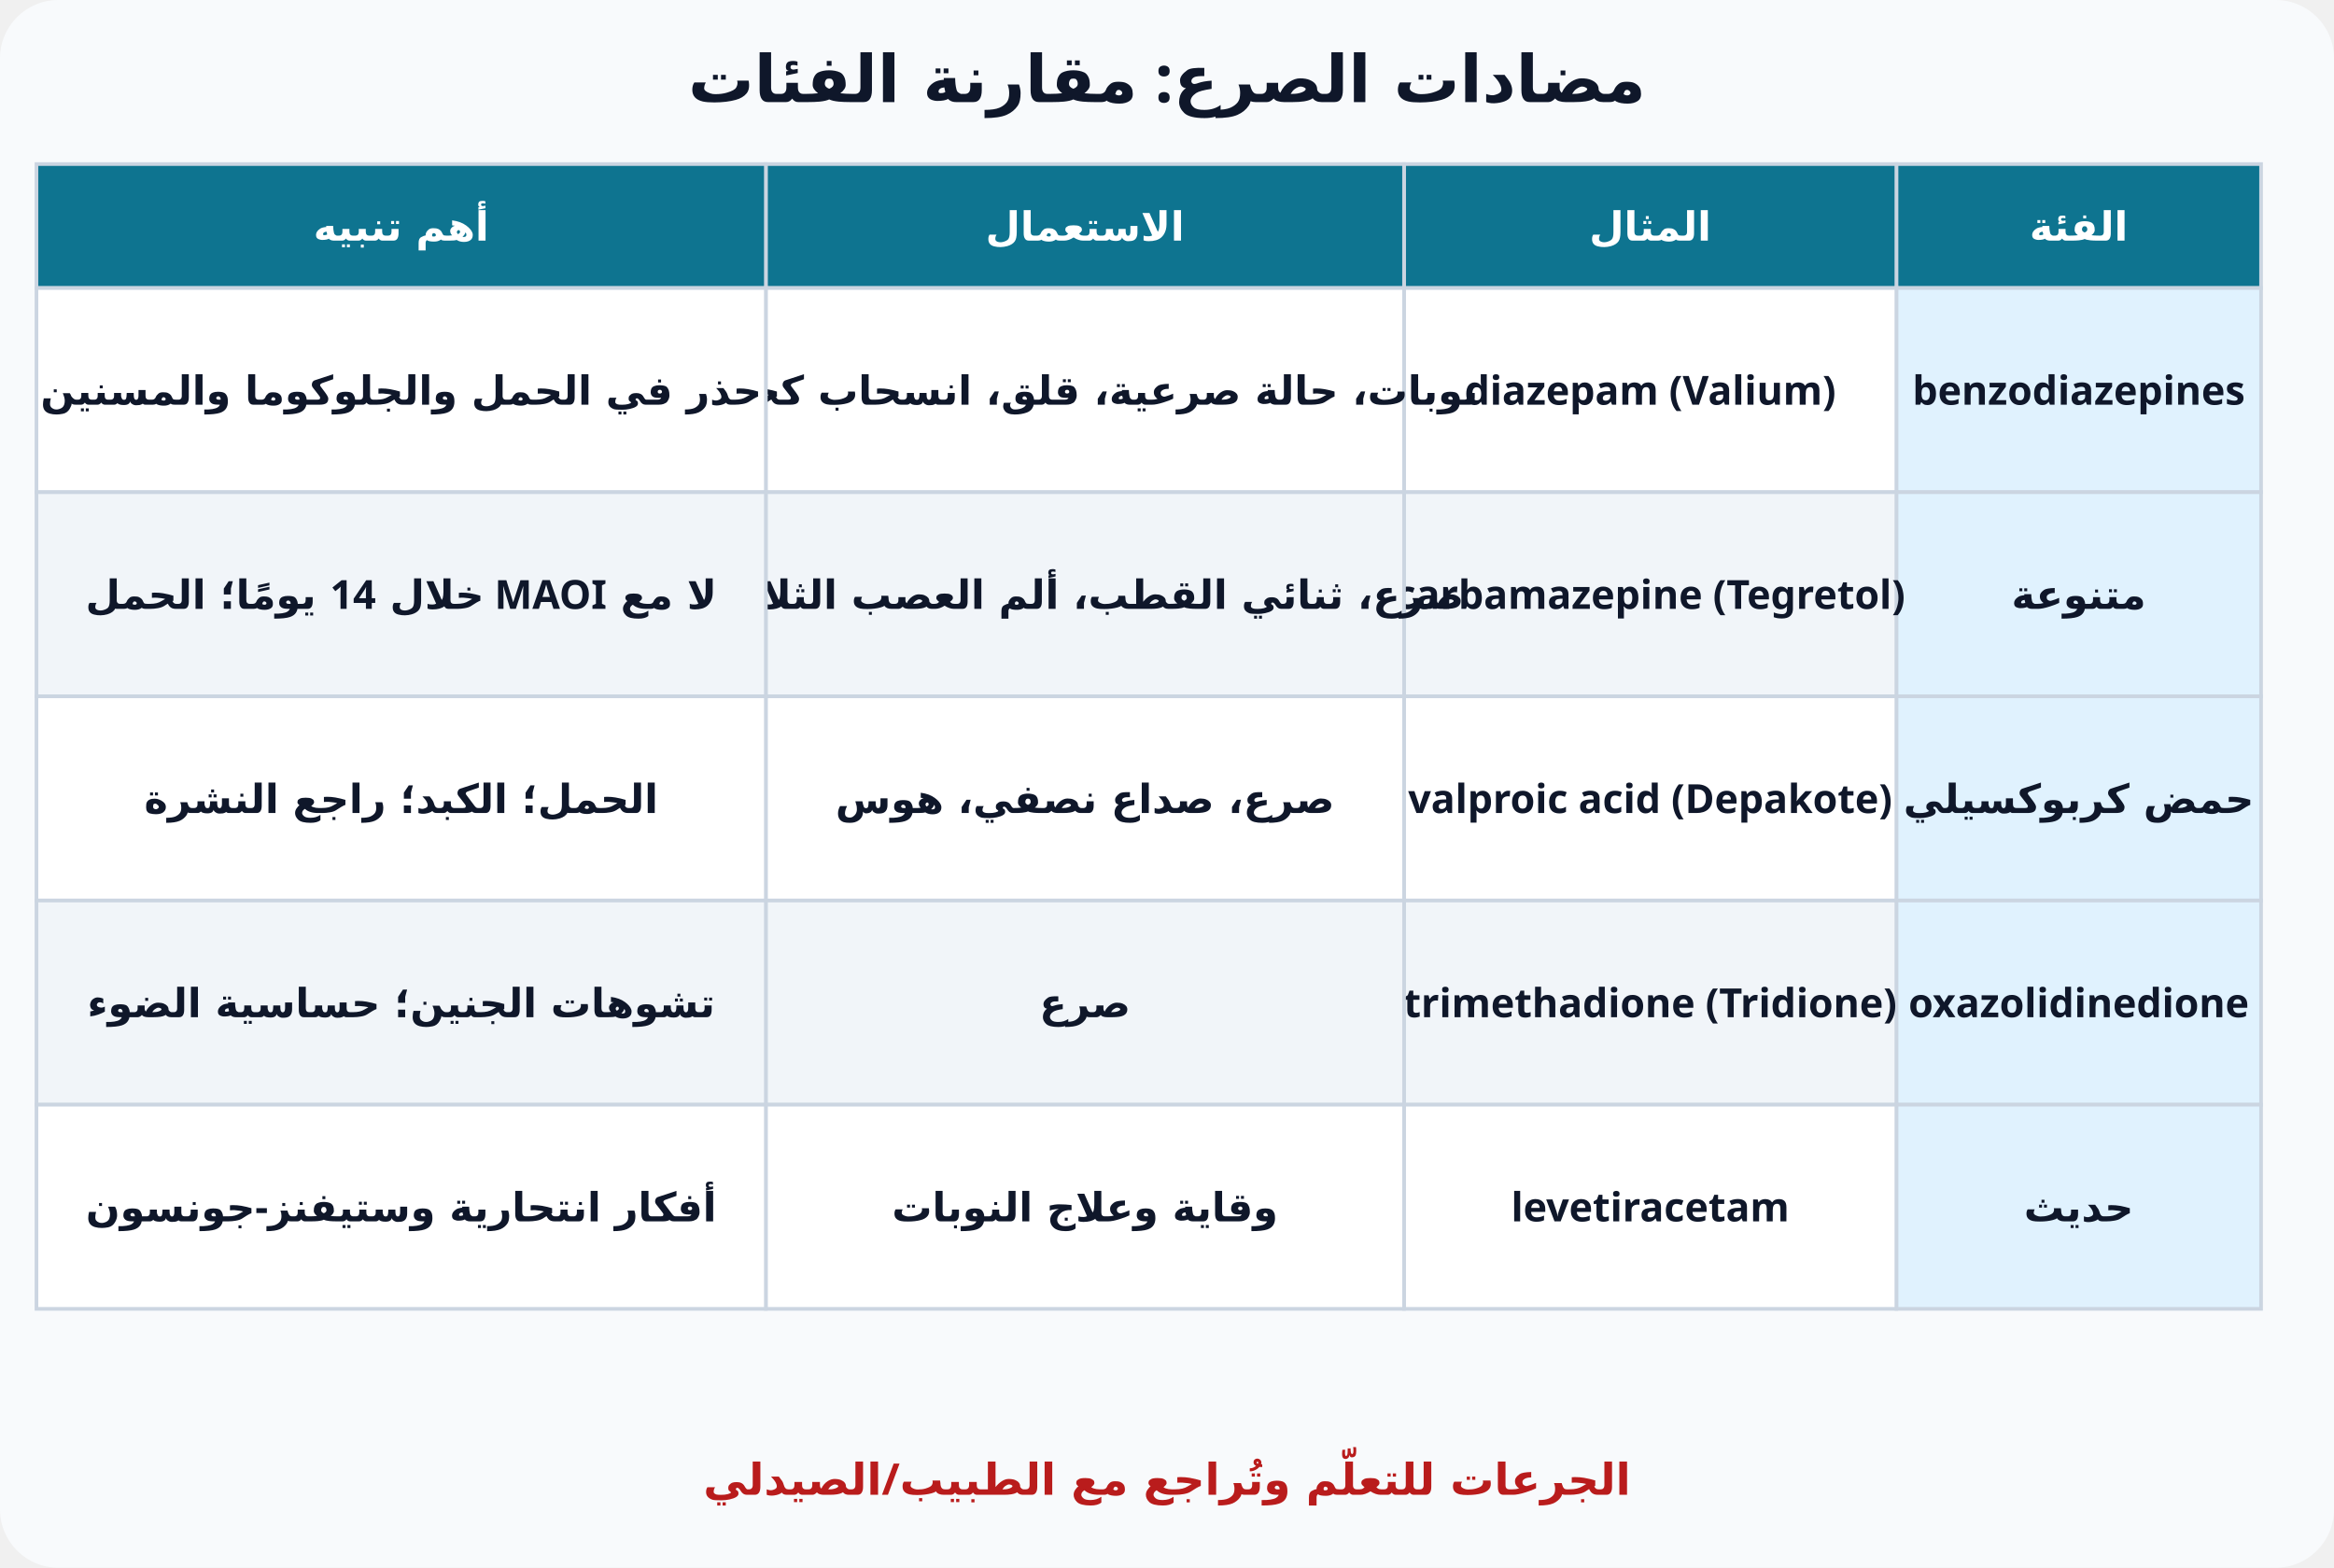
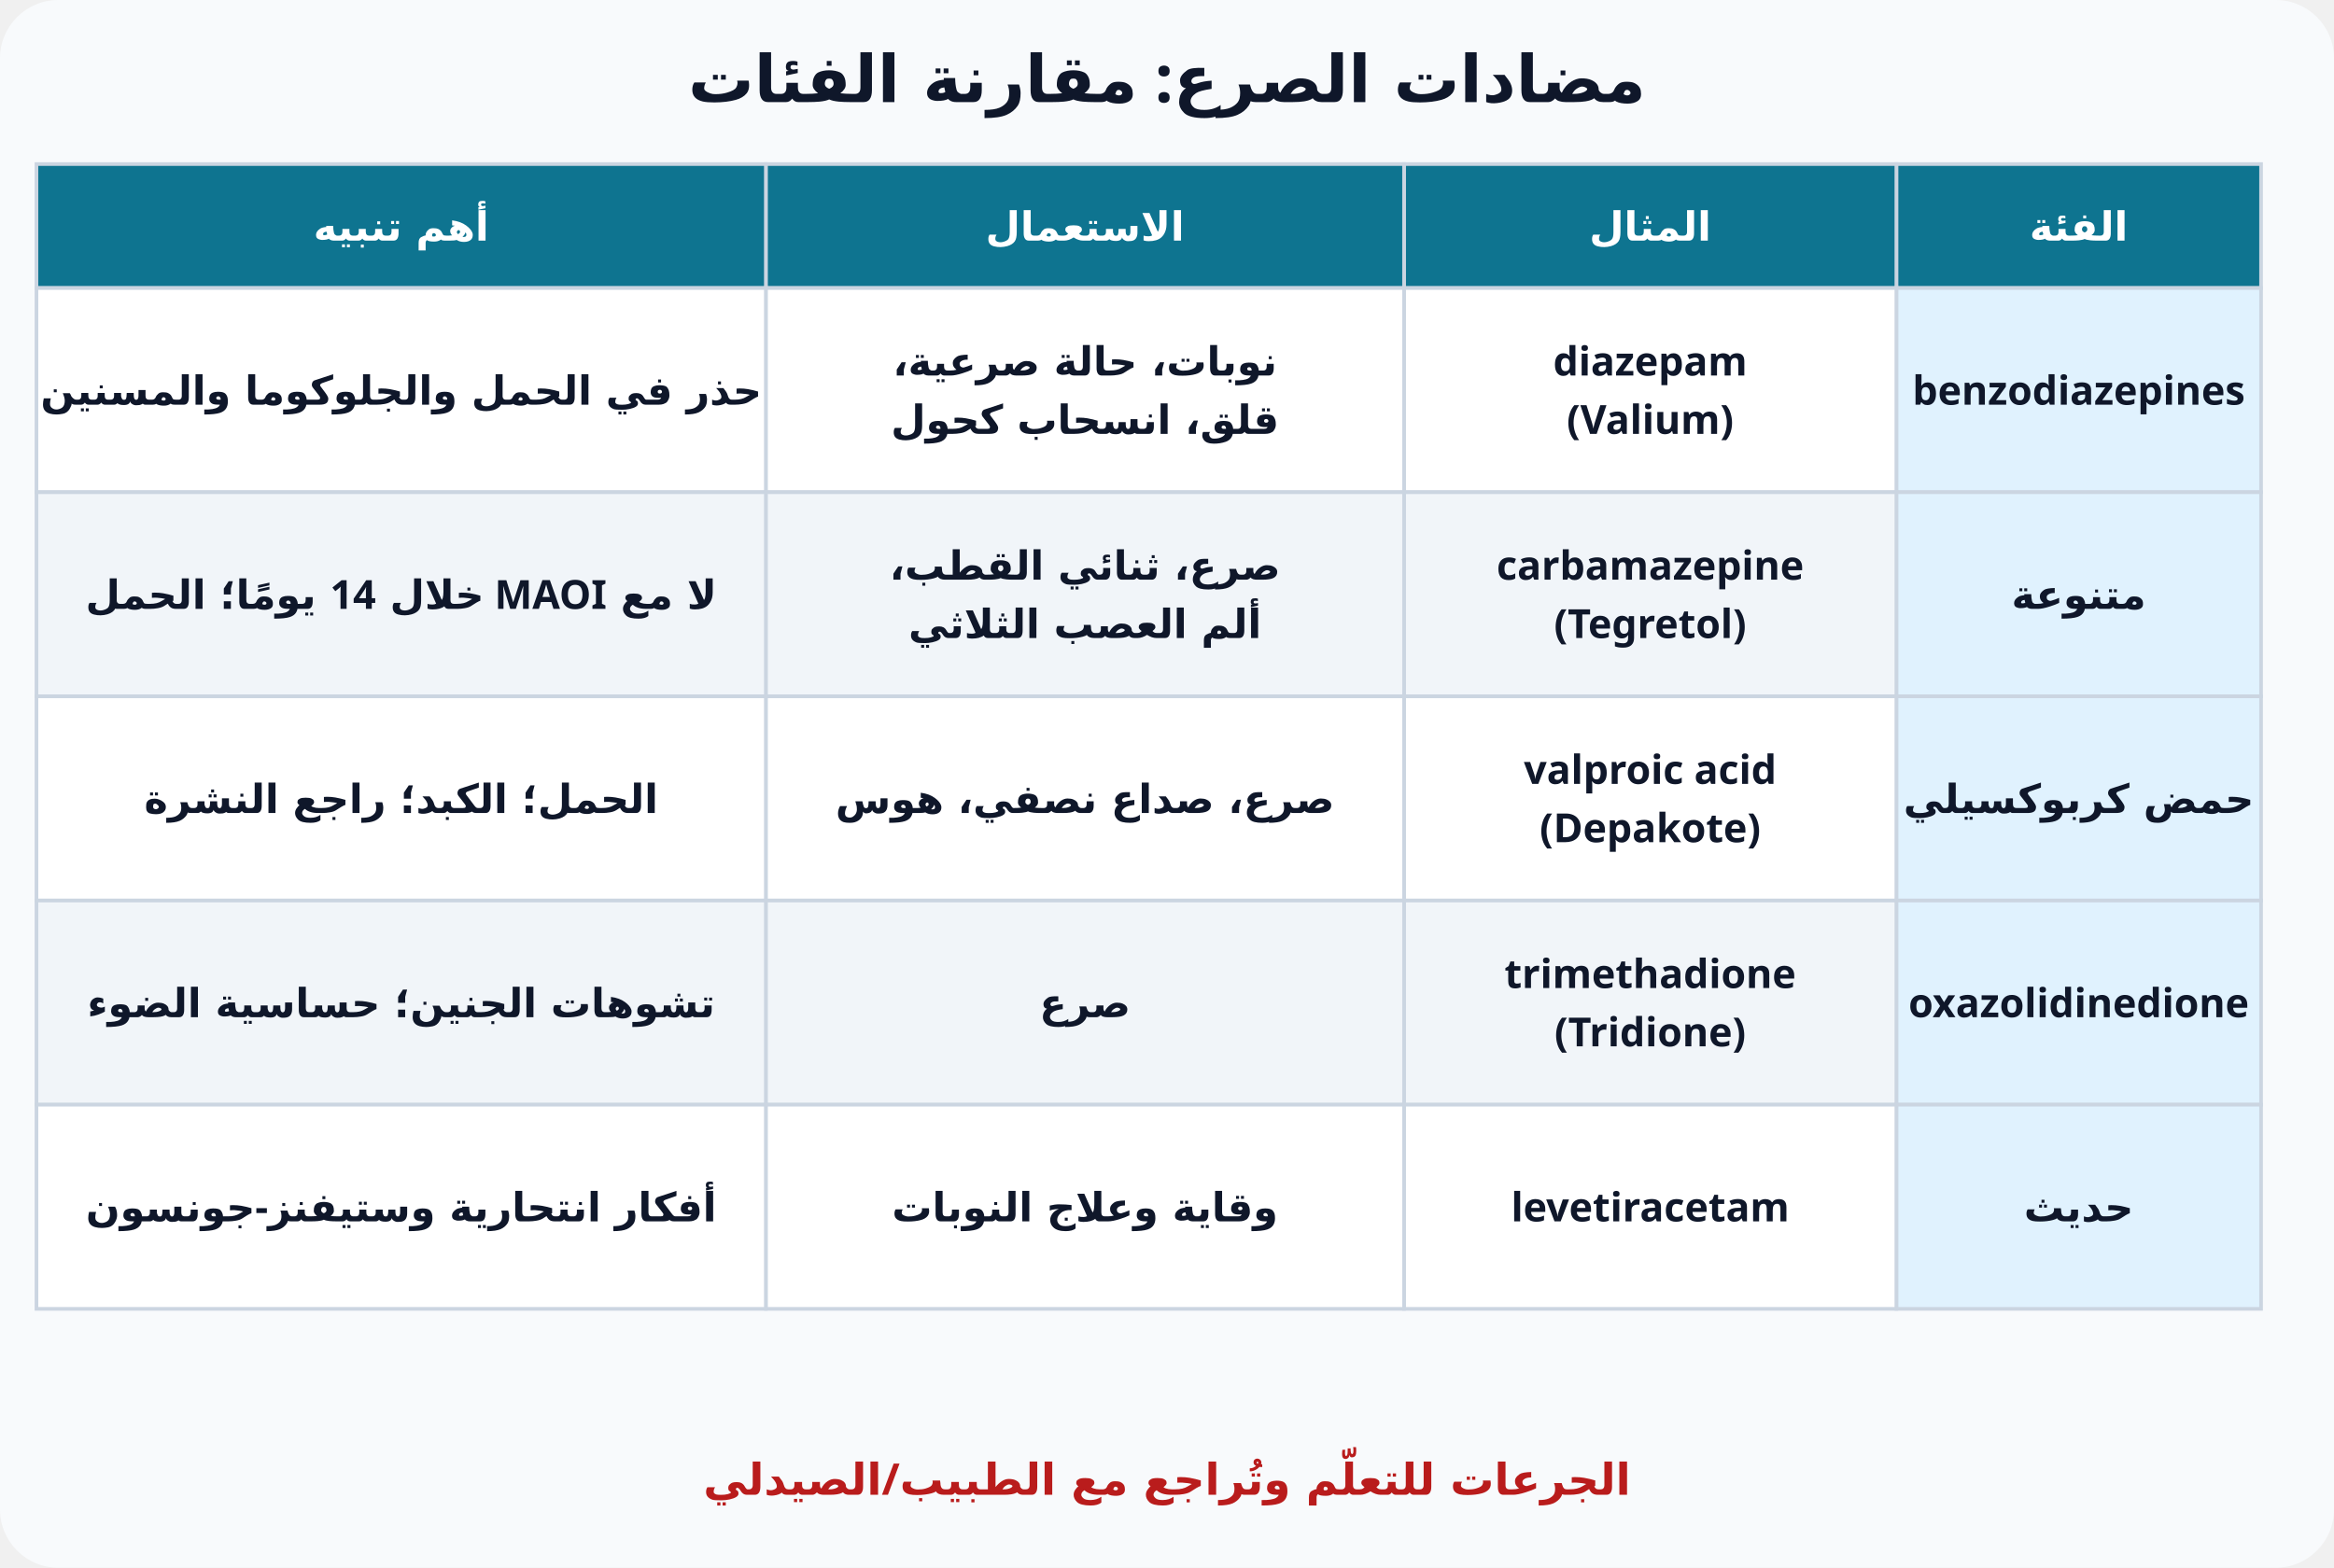
<svg xmlns="http://www.w3.org/2000/svg" viewBox="0 0 640 430" font-family="Cairo, Tahoma, sans-serif" direction="rtl">
  <defs>
    <marker id="ar" viewBox="0 0 10 10" refX="9" refY="5" markerWidth="7" markerHeight="7" orient="auto">
      <path d="M0 0L10 5L0 10z" fill="#64748b" />
    </marker>
  </defs>
  <rect width="640" height="430" rx="16" fill="#f8fafc" />
  <text x="320" y="28" text-anchor="middle" font-size="18" font-weight="800" fill="#0f172a">مضادات الصرع: مقارنة الفئات</text>
  <rect x="520" y="45" width="100" height="34" fill="#0e7490" stroke="#cbd5e1" />
  <text x="570" y="66" text-anchor="middle" font-size="11" font-weight="800" fill="#fff">الفئة</text>
  <rect x="385" y="45" width="135" height="34" fill="#0e7490" stroke="#cbd5e1" />
  <text x="452.5" y="66" text-anchor="middle" font-size="11" font-weight="800" fill="#fff">المثال</text>
  <rect x="210" y="45" width="175" height="34" fill="#0e7490" stroke="#cbd5e1" />
  <text x="297.5" y="66" text-anchor="middle" font-size="11" font-weight="800" fill="#fff">الاستعمال</text>
  <rect x="10" y="45" width="200" height="34" fill="#0e7490" stroke="#cbd5e1" />
  <text x="110" y="66" text-anchor="middle" font-size="11" font-weight="800" fill="#fff">أهم تنبيه</text>
  <rect x="520" y="79" width="100" height="56" fill="#e0f2fe" stroke="#cbd5e1" />
  <text x="570" y="111" text-anchor="middle" font-size="11" font-weight="800" fill="#0f172a">benzodiazepines</text>
  <rect x="385" y="79" width="135" height="56" fill="#ffffff" stroke="#cbd5e1" />
-   <text x="452.5" y="111" text-anchor="middle" font-size="11" font-weight="600" fill="#0f172a">diazepam (Valium)</text>
+   <text x="452.5" y="103" text-anchor="middle" font-size="11" font-weight="600" fill="#0f172a">diazepam</text>
+   <text x="452.5" y="119" text-anchor="middle" font-size="11" font-weight="600" fill="#0f172a">(Valium)</text>
  <rect x="210" y="79" width="175" height="56" fill="#ffffff" stroke="#cbd5e1" />
-   <text x="297.5" y="111" text-anchor="middle" font-size="11" font-weight="600" fill="#0f172a">نوبات، حالة صرعية، قلق، انسحاب كحول</text>
+   <text x="297.5" y="103" text-anchor="middle" font-size="11" font-weight="600" fill="#0f172a">نوبات، حالة صرعية،</text>
+   <text x="297.5" y="119" text-anchor="middle" font-size="11" font-weight="600" fill="#0f172a">قلق، انسحاب كحول</text>
  <rect x="10" y="79" width="200" height="56" fill="#ffffff" stroke="#cbd5e1" />
  <text x="110" y="111" text-anchor="middle" font-size="11" font-weight="600" fill="#0f172a">حذر في الحمل والجلوكوما والمسنين</text>
  <rect x="520" y="135" width="100" height="56" fill="#e0f2fe" stroke="#cbd5e1" />
  <text x="570" y="167" text-anchor="middle" font-size="11" font-weight="800" fill="#0f172a">متنوعة</text>
  <rect x="385" y="135" width="135" height="56" fill="#f1f5f9" stroke="#cbd5e1" />
-   <text x="452.5" y="167" text-anchor="middle" font-size="11" font-weight="600" fill="#0f172a">carbamazepine (Tegretol)</text>
+   <text x="452.5" y="159" text-anchor="middle" font-size="11" font-weight="600" fill="#0f172a">carbamazepine</text>
+   <text x="452.5" y="175" text-anchor="middle" font-size="11" font-weight="600" fill="#0f172a">(Tegretol)</text>
  <rect x="210" y="135" width="175" height="56" fill="#f1f5f9" stroke="#cbd5e1" />
-   <text x="297.5" y="167" text-anchor="middle" font-size="11" font-weight="600" fill="#0f172a">صرع، ثنائي القطب، ألم العصب الثلاثي</text>
+   <text x="297.5" y="159" text-anchor="middle" font-size="11" font-weight="600" fill="#0f172a">صرع، ثنائي القطب،</text>
+   <text x="297.5" y="175" text-anchor="middle" font-size="11" font-weight="600" fill="#0f172a">ألم العصب الثلاثي</text>
  <rect x="10" y="135" width="200" height="56" fill="#f1f5f9" stroke="#cbd5e1" />
  <text x="110" y="167" text-anchor="middle" font-size="11" font-weight="600" fill="#0f172a">لا مع MAOI خلال 14 يومًا؛ الحمل</text>
  <rect x="520" y="191" width="100" height="56" fill="#e0f2fe" stroke="#cbd5e1" />
  <text x="570" y="223" text-anchor="middle" font-size="11" font-weight="800" fill="#0f172a">حمض كربوكسيلي</text>
  <rect x="385" y="191" width="135" height="56" fill="#ffffff" stroke="#cbd5e1" />
-   <text x="452.5" y="223" text-anchor="middle" font-size="11" font-weight="600" fill="#0f172a">valproic acid (Depakote)</text>
+   <text x="452.5" y="215" text-anchor="middle" font-size="11" font-weight="600" fill="#0f172a">valproic acid</text>
+   <text x="452.5" y="231" text-anchor="middle" font-size="11" font-weight="600" fill="#0f172a">(Depakote)</text>
  <rect x="210" y="191" width="175" height="56" fill="#ffffff" stroke="#cbd5e1" />
  <text x="297.5" y="223" text-anchor="middle" font-size="11" font-weight="600" fill="#0f172a">صرع، صداع نصفي، هوس</text>
  <rect x="10" y="191" width="200" height="56" fill="#ffffff" stroke="#cbd5e1" />
  <text x="110" y="223" text-anchor="middle" font-size="11" font-weight="600" fill="#0f172a">الحمل؛ الكبد؛ راجع النشرة</text>
  <rect x="520" y="247" width="100" height="56" fill="#e0f2fe" stroke="#cbd5e1" />
  <text x="570" y="279" text-anchor="middle" font-size="11" font-weight="800" fill="#0f172a">oxazolidinedione</text>
  <rect x="385" y="247" width="135" height="56" fill="#f1f5f9" stroke="#cbd5e1" />
-   <text x="452.5" y="279" text-anchor="middle" font-size="11" font-weight="600" fill="#0f172a">trimethadione (Tridione)</text>
+   <text x="452.5" y="271" text-anchor="middle" font-size="11" font-weight="600" fill="#0f172a">trimethadione</text>
+   <text x="452.5" y="287" text-anchor="middle" font-size="11" font-weight="600" fill="#0f172a">(Tridione)</text>
  <rect x="210" y="247" width="175" height="56" fill="#f1f5f9" stroke="#cbd5e1" />
  <text x="297.5" y="279" text-anchor="middle" font-size="11" font-weight="600" fill="#0f172a">صرع</text>
  <rect x="10" y="247" width="200" height="56" fill="#f1f5f9" stroke="#cbd5e1" />
  <text x="110" y="279" text-anchor="middle" font-size="11" font-weight="600" fill="#0f172a">تشوهات الجنين؛ حساسية الضوء</text>
  <rect x="520" y="303" width="100" height="56" fill="#e0f2fe" stroke="#cbd5e1" />
  <text x="570" y="335" text-anchor="middle" font-size="11" font-weight="800" fill="#0f172a">حديث</text>
  <rect x="385" y="303" width="135" height="56" fill="#ffffff" stroke="#cbd5e1" />
  <text x="452.5" y="335" text-anchor="middle" font-size="11" font-weight="600" fill="#0f172a">levetiracetam</text>
  <rect x="210" y="303" width="175" height="56" fill="#ffffff" stroke="#cbd5e1" />
  <text x="297.5" y="335" text-anchor="middle" font-size="11" font-weight="600" fill="#0f172a">وقاية وعلاج النوبات</text>
  <rect x="10" y="303" width="200" height="56" fill="#ffffff" stroke="#cbd5e1" />
  <text x="110" y="335" text-anchor="middle" font-size="11" font-weight="600" fill="#0f172a">أفكار انتحارية وستيفنز-جونسون</text>
  <text x="320" y="410" text-anchor="middle" font-size="12" font-weight="600" fill="#b91c1c">الجرعات للتعلّم وتُراجع مع الطبيب/الصيدلي</text>
</svg>
